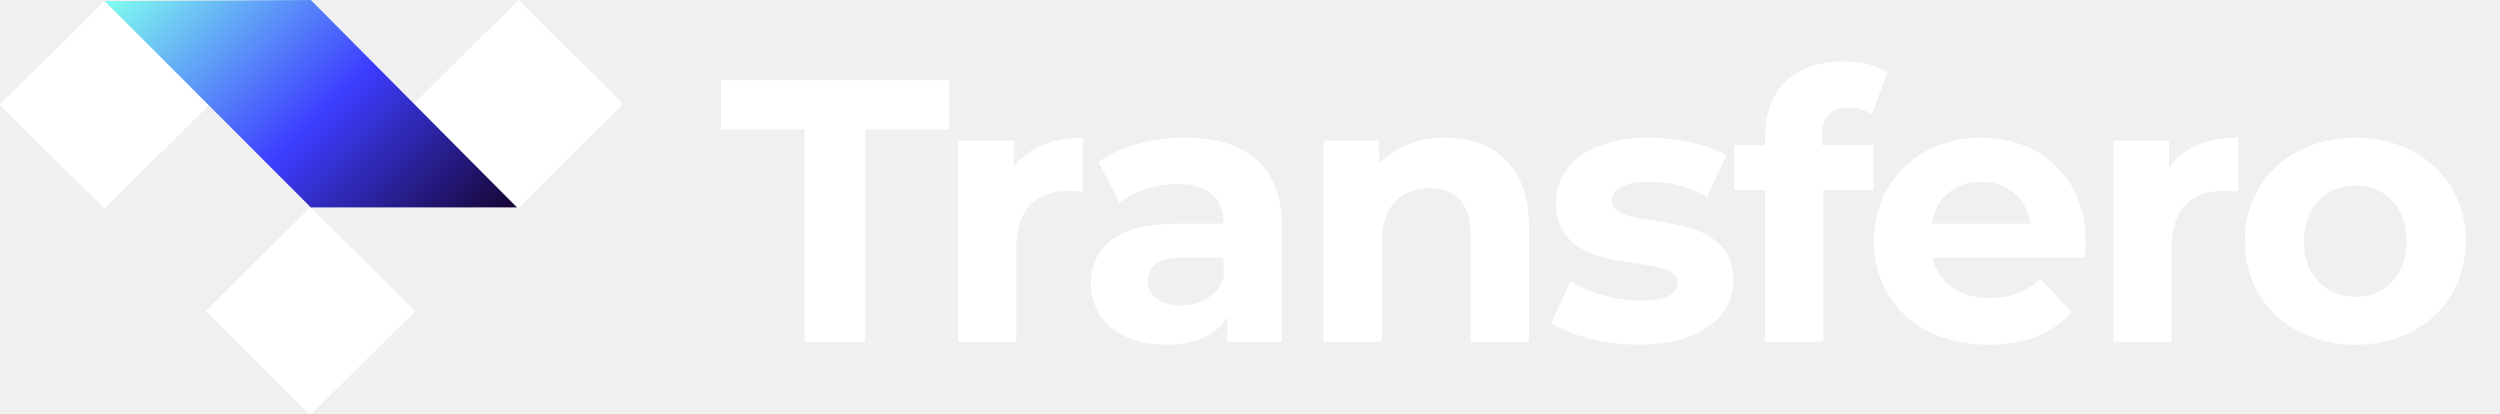
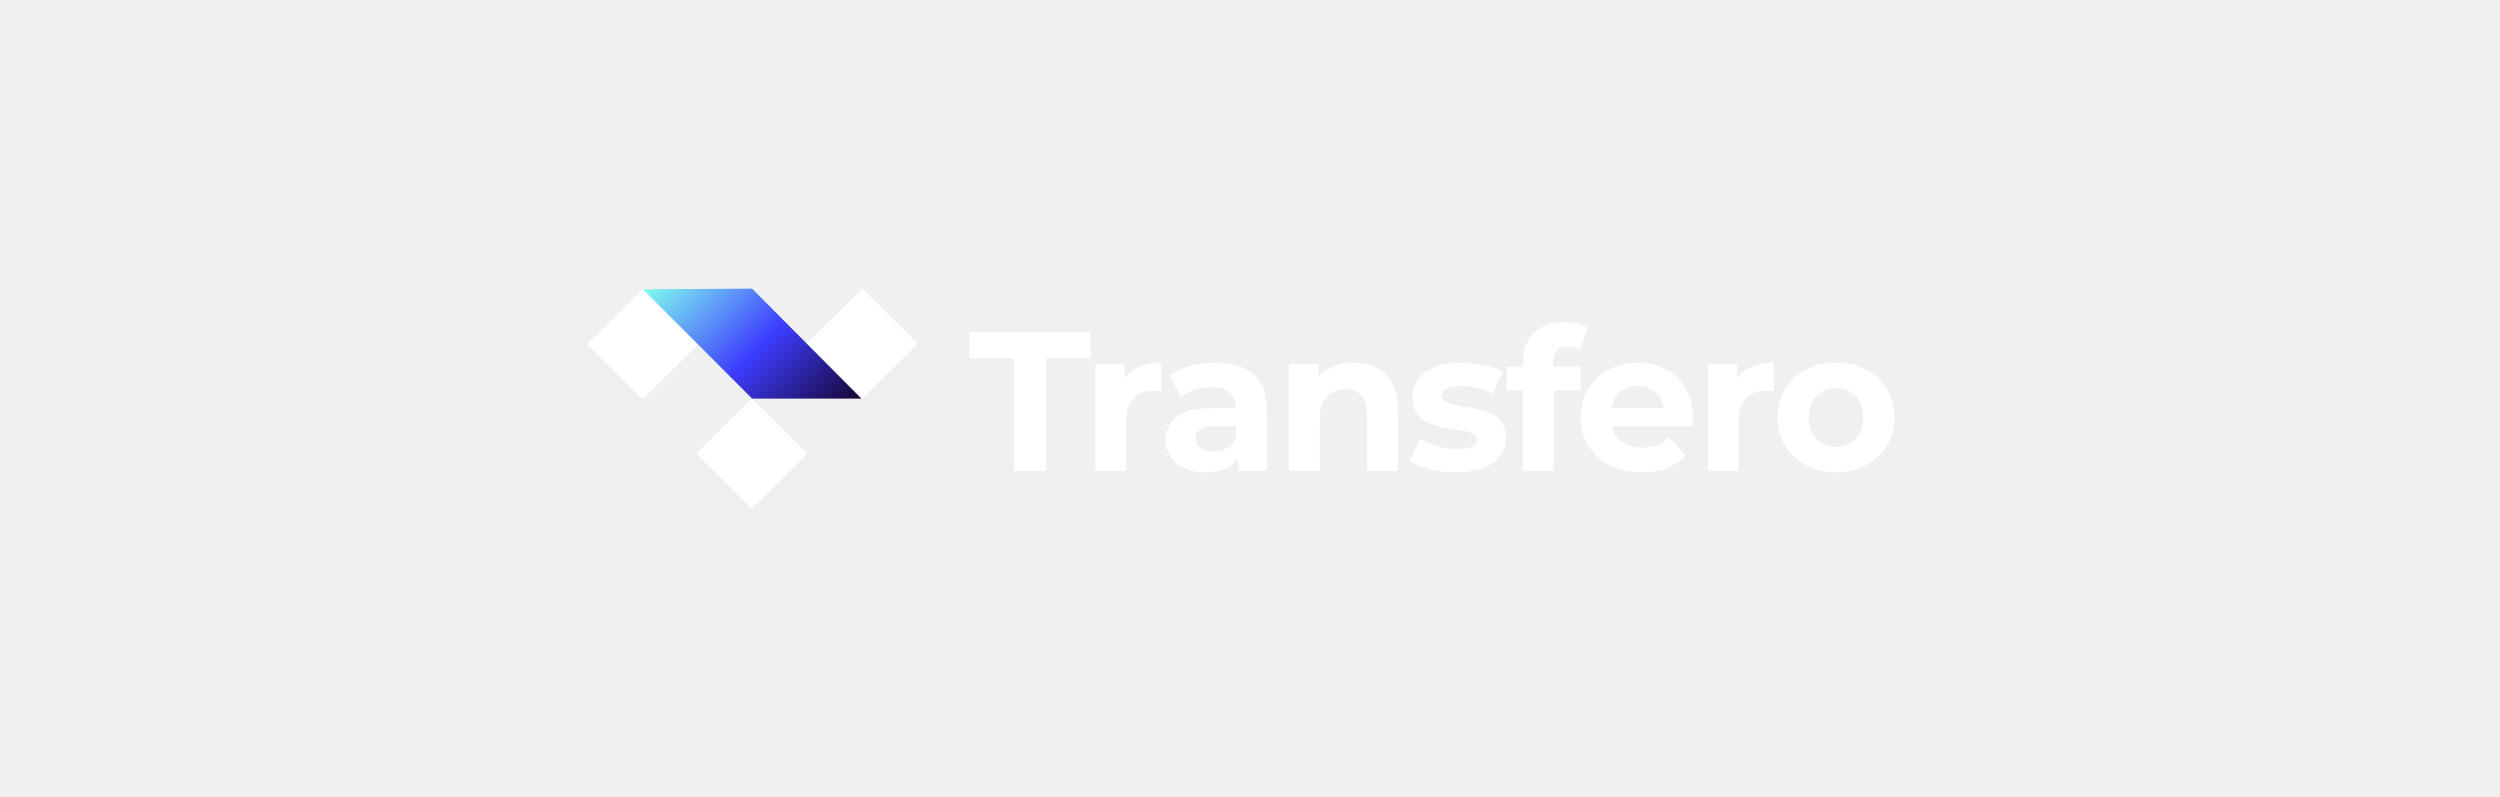
- <svg xmlns="http://www.w3.org/2000/svg" width="139" height="23" viewBox="0 0 139 23" fill="none">
-   <path d="M44.738 19H48.104V7.197H52.758V4.455H40.083V7.197H44.738V19ZM56.362 9.296V7.821H53.266V19H56.508V13.722C56.508 11.582 57.692 10.605 59.479 10.605C59.729 10.605 59.937 10.626 60.207 10.647V7.655C58.482 7.655 57.152 8.216 56.362 9.296ZM65.893 7.655C64.106 7.655 62.298 8.132 61.072 9.005L62.236 11.27C63.046 10.626 64.272 10.231 65.457 10.231C67.202 10.231 68.033 11.042 68.033 12.434H65.457C62.049 12.434 60.657 13.805 60.657 15.779C60.657 17.712 62.215 19.166 64.833 19.166C66.475 19.166 67.639 18.626 68.241 17.608V19H71.275V12.621C71.275 9.234 69.301 7.655 65.893 7.655ZM65.644 16.984C64.501 16.984 63.815 16.444 63.815 15.634C63.815 14.886 64.293 14.325 65.81 14.325H68.033V15.467C67.659 16.486 66.724 16.984 65.644 16.984ZM80.38 7.655C78.863 7.655 77.554 8.174 76.681 9.13V7.821H73.585V19H76.827V13.473C76.827 11.416 77.949 10.46 79.507 10.46C80.941 10.46 81.772 11.291 81.772 13.099V19H85.014V12.6C85.014 9.192 83.019 7.655 80.38 7.655ZM91.09 19.166C94.435 19.166 96.368 17.691 96.368 15.613C96.368 11.208 89.615 13.057 89.615 11.146C89.615 10.564 90.238 10.107 91.692 10.107C92.711 10.107 93.812 10.314 94.913 10.938L95.994 8.631C94.934 8.008 93.23 7.655 91.692 7.655C88.43 7.655 86.519 9.151 86.519 11.27C86.519 15.738 93.272 13.867 93.272 15.696C93.272 16.32 92.711 16.714 91.215 16.714C89.843 16.714 88.326 16.278 87.329 15.634L86.248 17.961C87.287 18.647 89.199 19.166 91.09 19.166ZM101.298 7.592C101.298 6.491 101.817 5.971 102.773 5.971C103.272 5.971 103.729 6.117 104.082 6.366L104.934 4.018C104.332 3.603 103.376 3.416 102.461 3.416C99.677 3.416 98.139 5.057 98.139 7.571V8.07H96.415V10.564H98.139V19H101.381V10.564H104.165V8.07H101.298V7.592ZM115.965 13.452C115.965 9.857 113.43 7.655 110.147 7.655C106.739 7.655 104.184 10.065 104.184 13.41C104.184 16.735 106.698 19.166 110.563 19.166C112.578 19.166 114.137 18.543 115.176 17.358L113.451 15.488C112.682 16.216 111.83 16.569 110.646 16.569C108.942 16.569 107.758 15.717 107.446 14.325H115.903C115.924 14.055 115.965 13.701 115.965 13.452ZM110.168 10.107C111.623 10.107 112.682 11.021 112.911 12.434H107.404C107.633 11 108.693 10.107 110.168 10.107ZM120.596 9.296V7.821H117.5V19H120.742V13.722C120.742 11.582 121.926 10.605 123.713 10.605C123.963 10.605 124.17 10.626 124.44 10.647V7.655C122.716 7.655 121.386 8.216 120.596 9.296ZM130.963 19.166C134.516 19.166 137.092 16.777 137.092 13.41C137.092 10.044 134.516 7.655 130.963 7.655C127.409 7.655 124.812 10.044 124.812 13.41C124.812 16.777 127.409 19.166 130.963 19.166ZM130.963 16.506C129.342 16.506 128.095 15.343 128.095 13.41C128.095 11.478 129.342 10.314 130.963 10.314C132.583 10.314 133.809 11.478 133.809 13.41C133.809 15.343 132.583 16.506 130.963 16.506Z" fill="white" />
-   <g clip-path="url(#clip0_8157_19107)">
-     <path d="M23.085 17.299L17.254 11.524L11.423 17.299L17.254 23.074L23.085 17.299Z" fill="white" />
-     <path d="M34.662 5.775L28.831 0L23 5.775L28.831 11.55L34.662 5.775Z" fill="white" />
-     <path d="M11.64 5.828L5.81 0.053L-0.021 5.828L5.81 11.603L11.64 5.828Z" fill="white" />
-     <path d="M17.28 11.53L5.82 0.06L17.28 0L28.739 11.53H17.28Z" fill="url(#paint0_linear_8157_19107)" />
+ <svg xmlns="http://www.w3.org/2000/svg" width="342" height="109" viewBox="0 0 342 109" fill="none">
+   <path d="M138.702 64.402H143.093V49.007H149.164V45.429H132.631V49.007H138.702V64.402ZM153.865 51.745V49.82H149.827V64.402H154.055V57.518C154.055 54.726 155.6 53.452 157.931 53.452C158.256 53.452 158.527 53.479 158.879 53.506V49.603C156.63 49.603 154.895 50.335 153.865 51.745ZM166.296 49.603C163.966 49.603 161.608 50.227 160.008 51.365L161.526 54.319C162.583 53.479 164.182 52.964 165.727 52.964C168.004 52.964 169.088 54.021 169.088 55.837H165.727C161.282 55.837 159.466 57.626 159.466 60.201C159.466 62.721 161.499 64.619 164.914 64.619C167.055 64.619 168.573 63.914 169.359 62.586V64.402H173.316V56.081C173.316 51.663 170.741 49.603 166.296 49.603ZM165.971 61.773C164.481 61.773 163.586 61.068 163.586 60.011C163.586 59.035 164.209 58.304 166.188 58.304H169.088V59.794C168.6 61.122 167.381 61.773 165.971 61.773ZM185.193 49.603C183.214 49.603 181.506 50.281 180.368 51.528V49.82H176.33V64.402H180.558V57.192C180.558 54.509 182.021 53.262 184.054 53.262C185.924 53.262 187.008 54.346 187.008 56.705V64.402H191.237V56.054C191.237 51.609 188.635 49.603 185.193 49.603ZM199.162 64.619C203.525 64.619 206.046 62.694 206.046 59.984C206.046 54.238 197.237 56.65 197.237 54.157C197.237 53.398 198.051 52.802 199.948 52.802C201.276 52.802 202.712 53.073 204.149 53.886L205.558 50.877C204.176 50.064 201.953 49.603 199.948 49.603C195.693 49.603 193.199 51.555 193.199 54.319C193.199 60.147 202.008 57.707 202.008 60.092C202.008 60.906 201.276 61.42 199.324 61.42C197.536 61.42 195.557 60.851 194.256 60.011L192.847 63.047C194.202 63.941 196.695 64.619 199.162 64.619ZM212.476 49.522C212.476 48.086 213.154 47.408 214.401 47.408C215.051 47.408 215.647 47.598 216.108 47.923L217.219 44.86C216.433 44.318 215.187 44.074 213.994 44.074C210.362 44.074 208.357 46.215 208.357 49.495V50.145H206.107V53.398H208.357V64.402H212.585V53.398H216.217V50.145H212.476V49.522ZM231.608 57.165C231.608 52.476 228.301 49.603 224.019 49.603C219.574 49.603 216.24 52.747 216.24 57.111C216.24 61.448 219.52 64.619 224.561 64.619C227.19 64.619 229.223 63.806 230.578 62.261L228.329 59.821C227.326 60.77 226.214 61.231 224.67 61.231C222.447 61.231 220.902 60.12 220.496 58.304H231.527C231.554 57.951 231.608 57.49 231.608 57.165ZM224.046 52.802C225.943 52.802 227.326 53.994 227.624 55.837H220.441C220.74 53.967 222.122 52.802 224.046 52.802ZM237.648 51.745V49.82H233.61V64.402H237.838V57.518C237.838 54.726 239.383 53.452 241.714 53.452C242.039 53.452 242.31 53.479 242.662 53.506V49.603C240.413 49.603 238.678 50.335 237.648 51.745ZM251.169 64.619C255.804 64.619 259.165 61.502 259.165 57.111C259.165 52.72 255.804 49.603 251.169 49.603C246.535 49.603 243.147 52.72 243.147 57.111C243.147 61.502 246.535 64.619 251.169 64.619ZM251.169 61.15C249.055 61.15 247.429 59.632 247.429 57.111C247.429 54.59 249.055 53.073 251.169 53.073C253.284 53.073 254.883 54.59 254.883 57.111C254.883 59.632 253.284 61.15 251.169 61.15Z" fill="white" />
+   <g clip-path="url(#clip0_3880_40424)">
+     <path d="M110.456 62.052L102.851 54.519L95.246 62.052L102.851 69.584L110.456 62.052Z" fill="white" />
+     <path d="M125.558 47.02L117.952 39.488L110.347 47.02L117.952 54.553L125.558 47.02Z" fill="white" />
+     <path d="M95.53 47.091L87.925 39.558L80.32 47.091L87.925 54.623L95.53 47.091Z" fill="white" />
+     <path d="M102.888 54.527L87.941 39.566L102.888 39.488L117.835 54.527H102.888Z" fill="url(#paint0_linear_3880_40424)" />
  </g>
  <defs>
-     <linearGradient id="paint0_linear_8157_19107" x1="8.677" y1="-2.746" x2="25.583" y2="14.323" gradientUnits="userSpaceOnUse">
+     <linearGradient id="paint0_linear_3880_40424" x1="91.667" y1="35.906" x2="113.718" y2="58.17" gradientUnits="userSpaceOnUse">
      <stop stop-color="#81FEEF" />
      <stop offset="0.538" stop-color="#3D3DFF" />
      <stop offset="1" stop-color="#170636" />
    </linearGradient>
-     <clipPath id="clip0_8157_19107">
-       <rect width="34.5" height="23" fill="white" />
+     <clipPath id="clip0_3880_40424">
+       <rect width="45" height="30" fill="white" transform="translate(80.3469 39.4878)" />
    </clipPath>
  </defs>
</svg>
